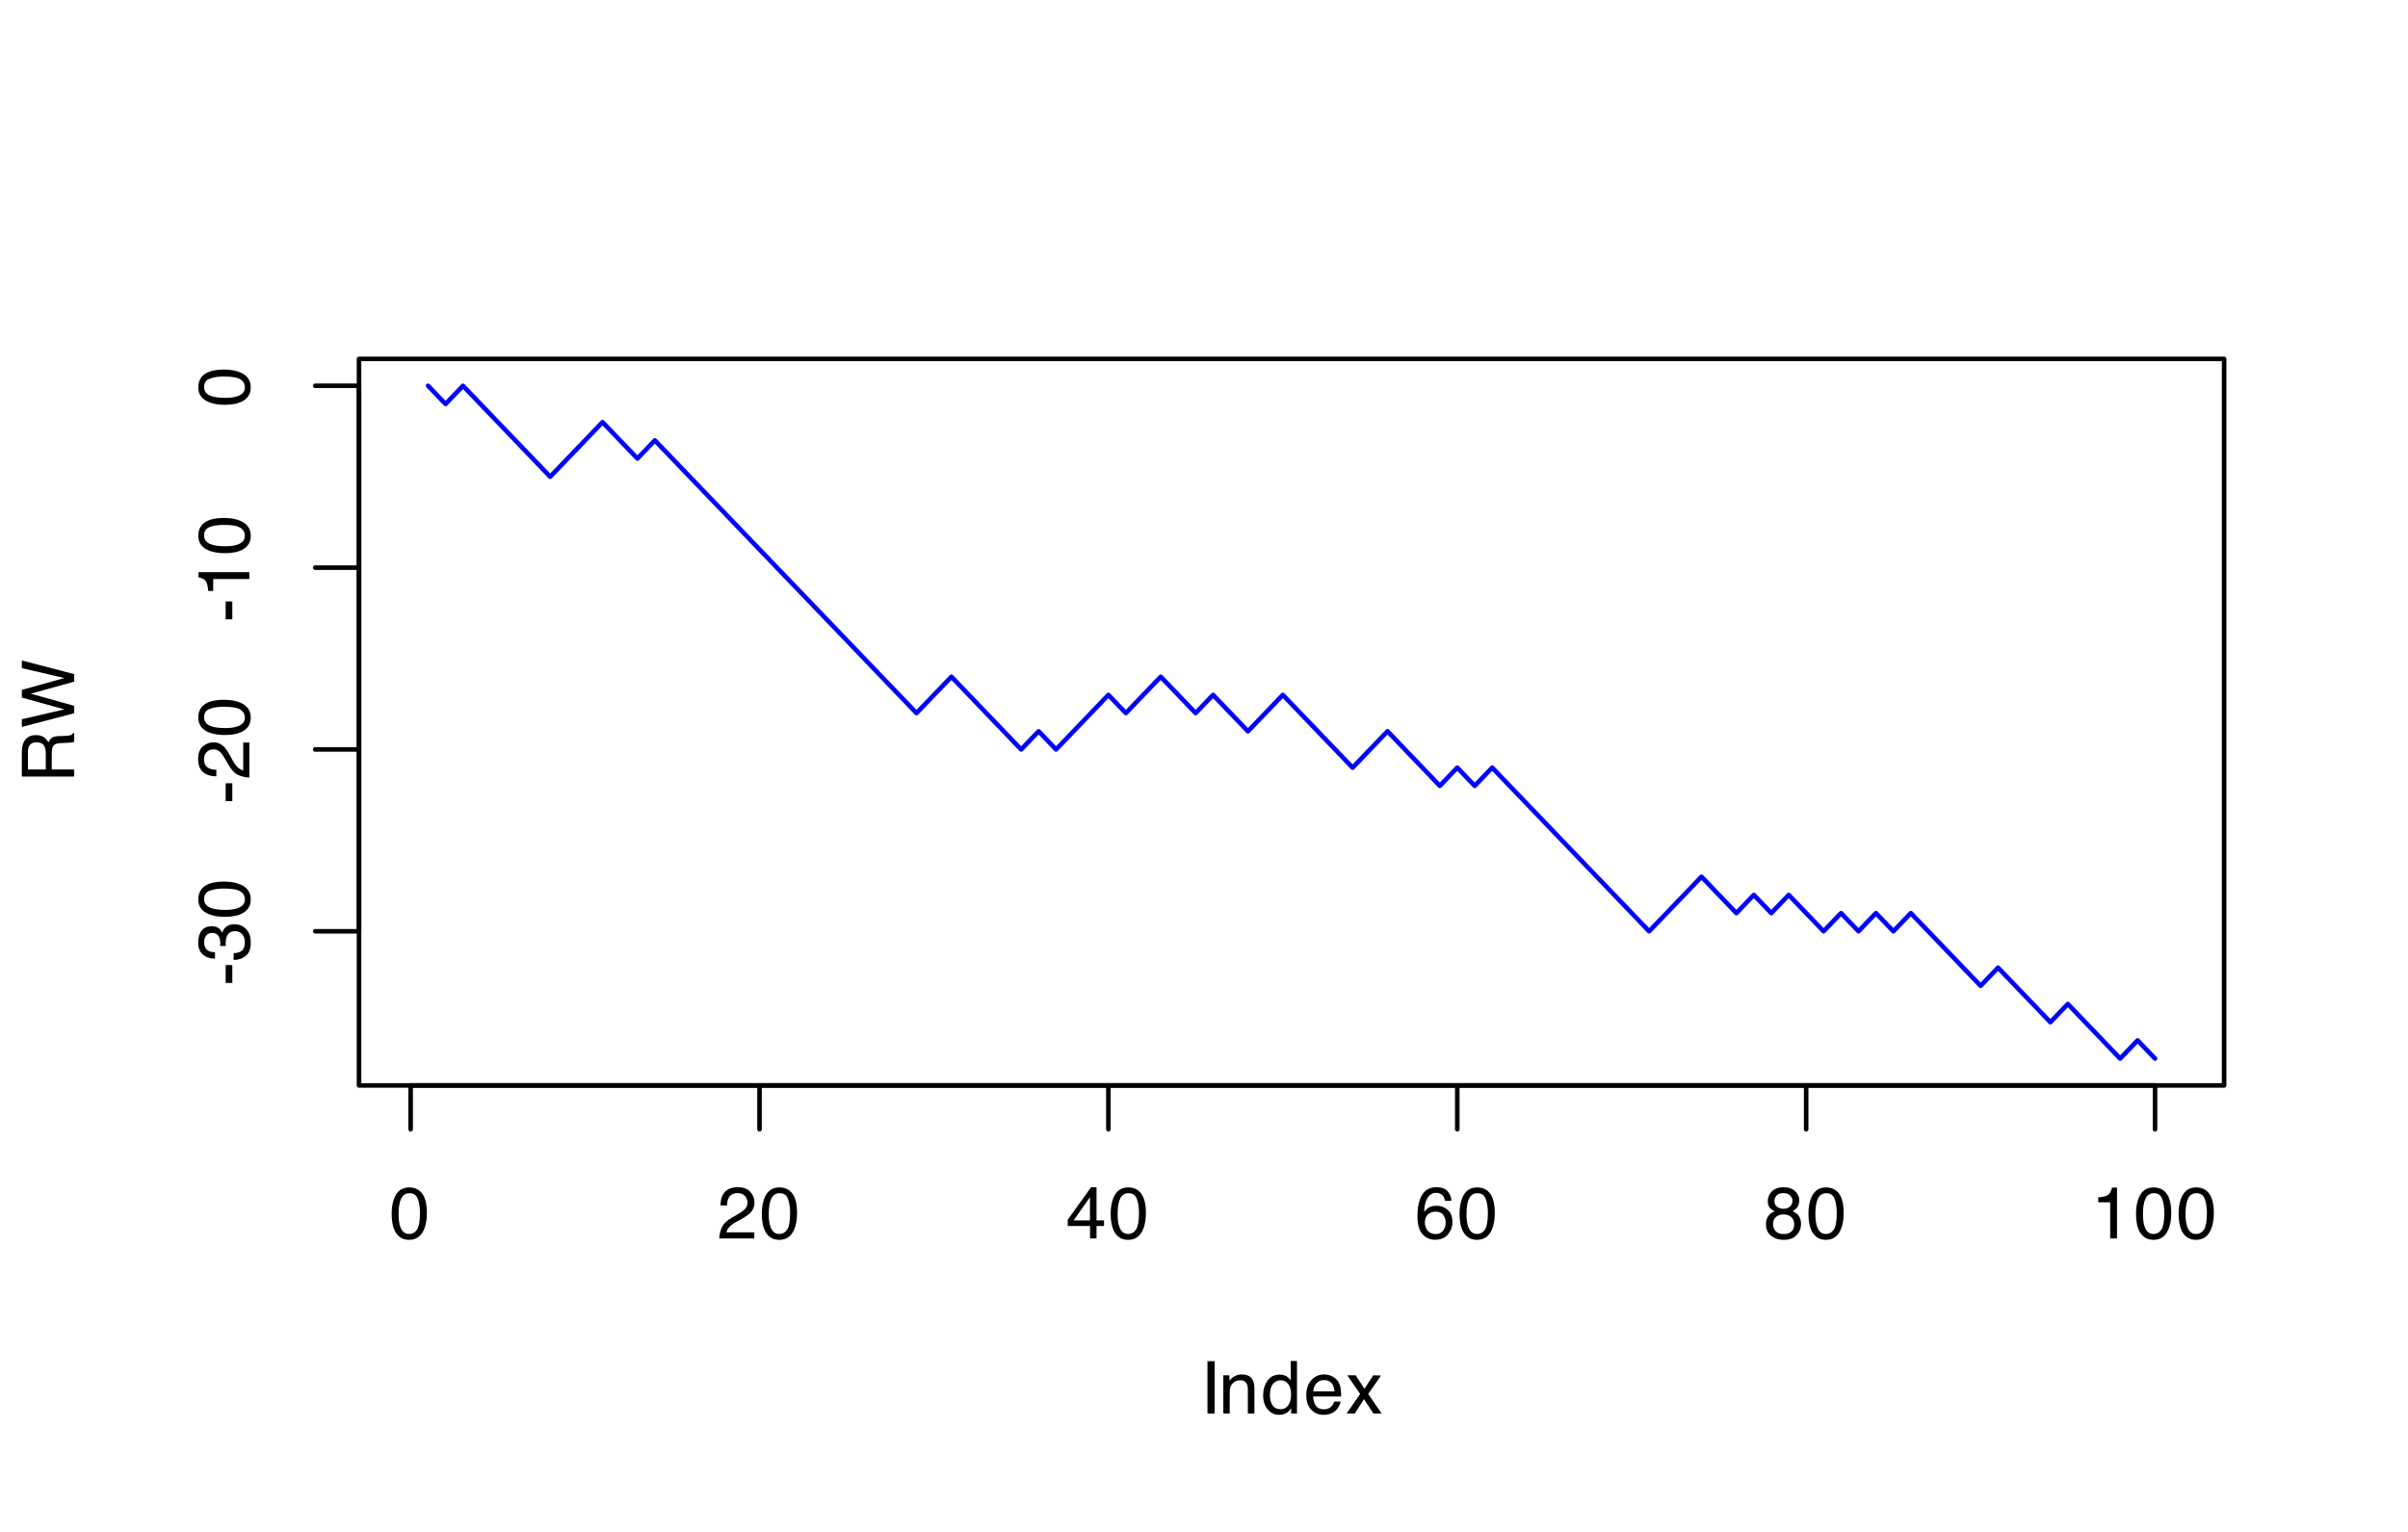
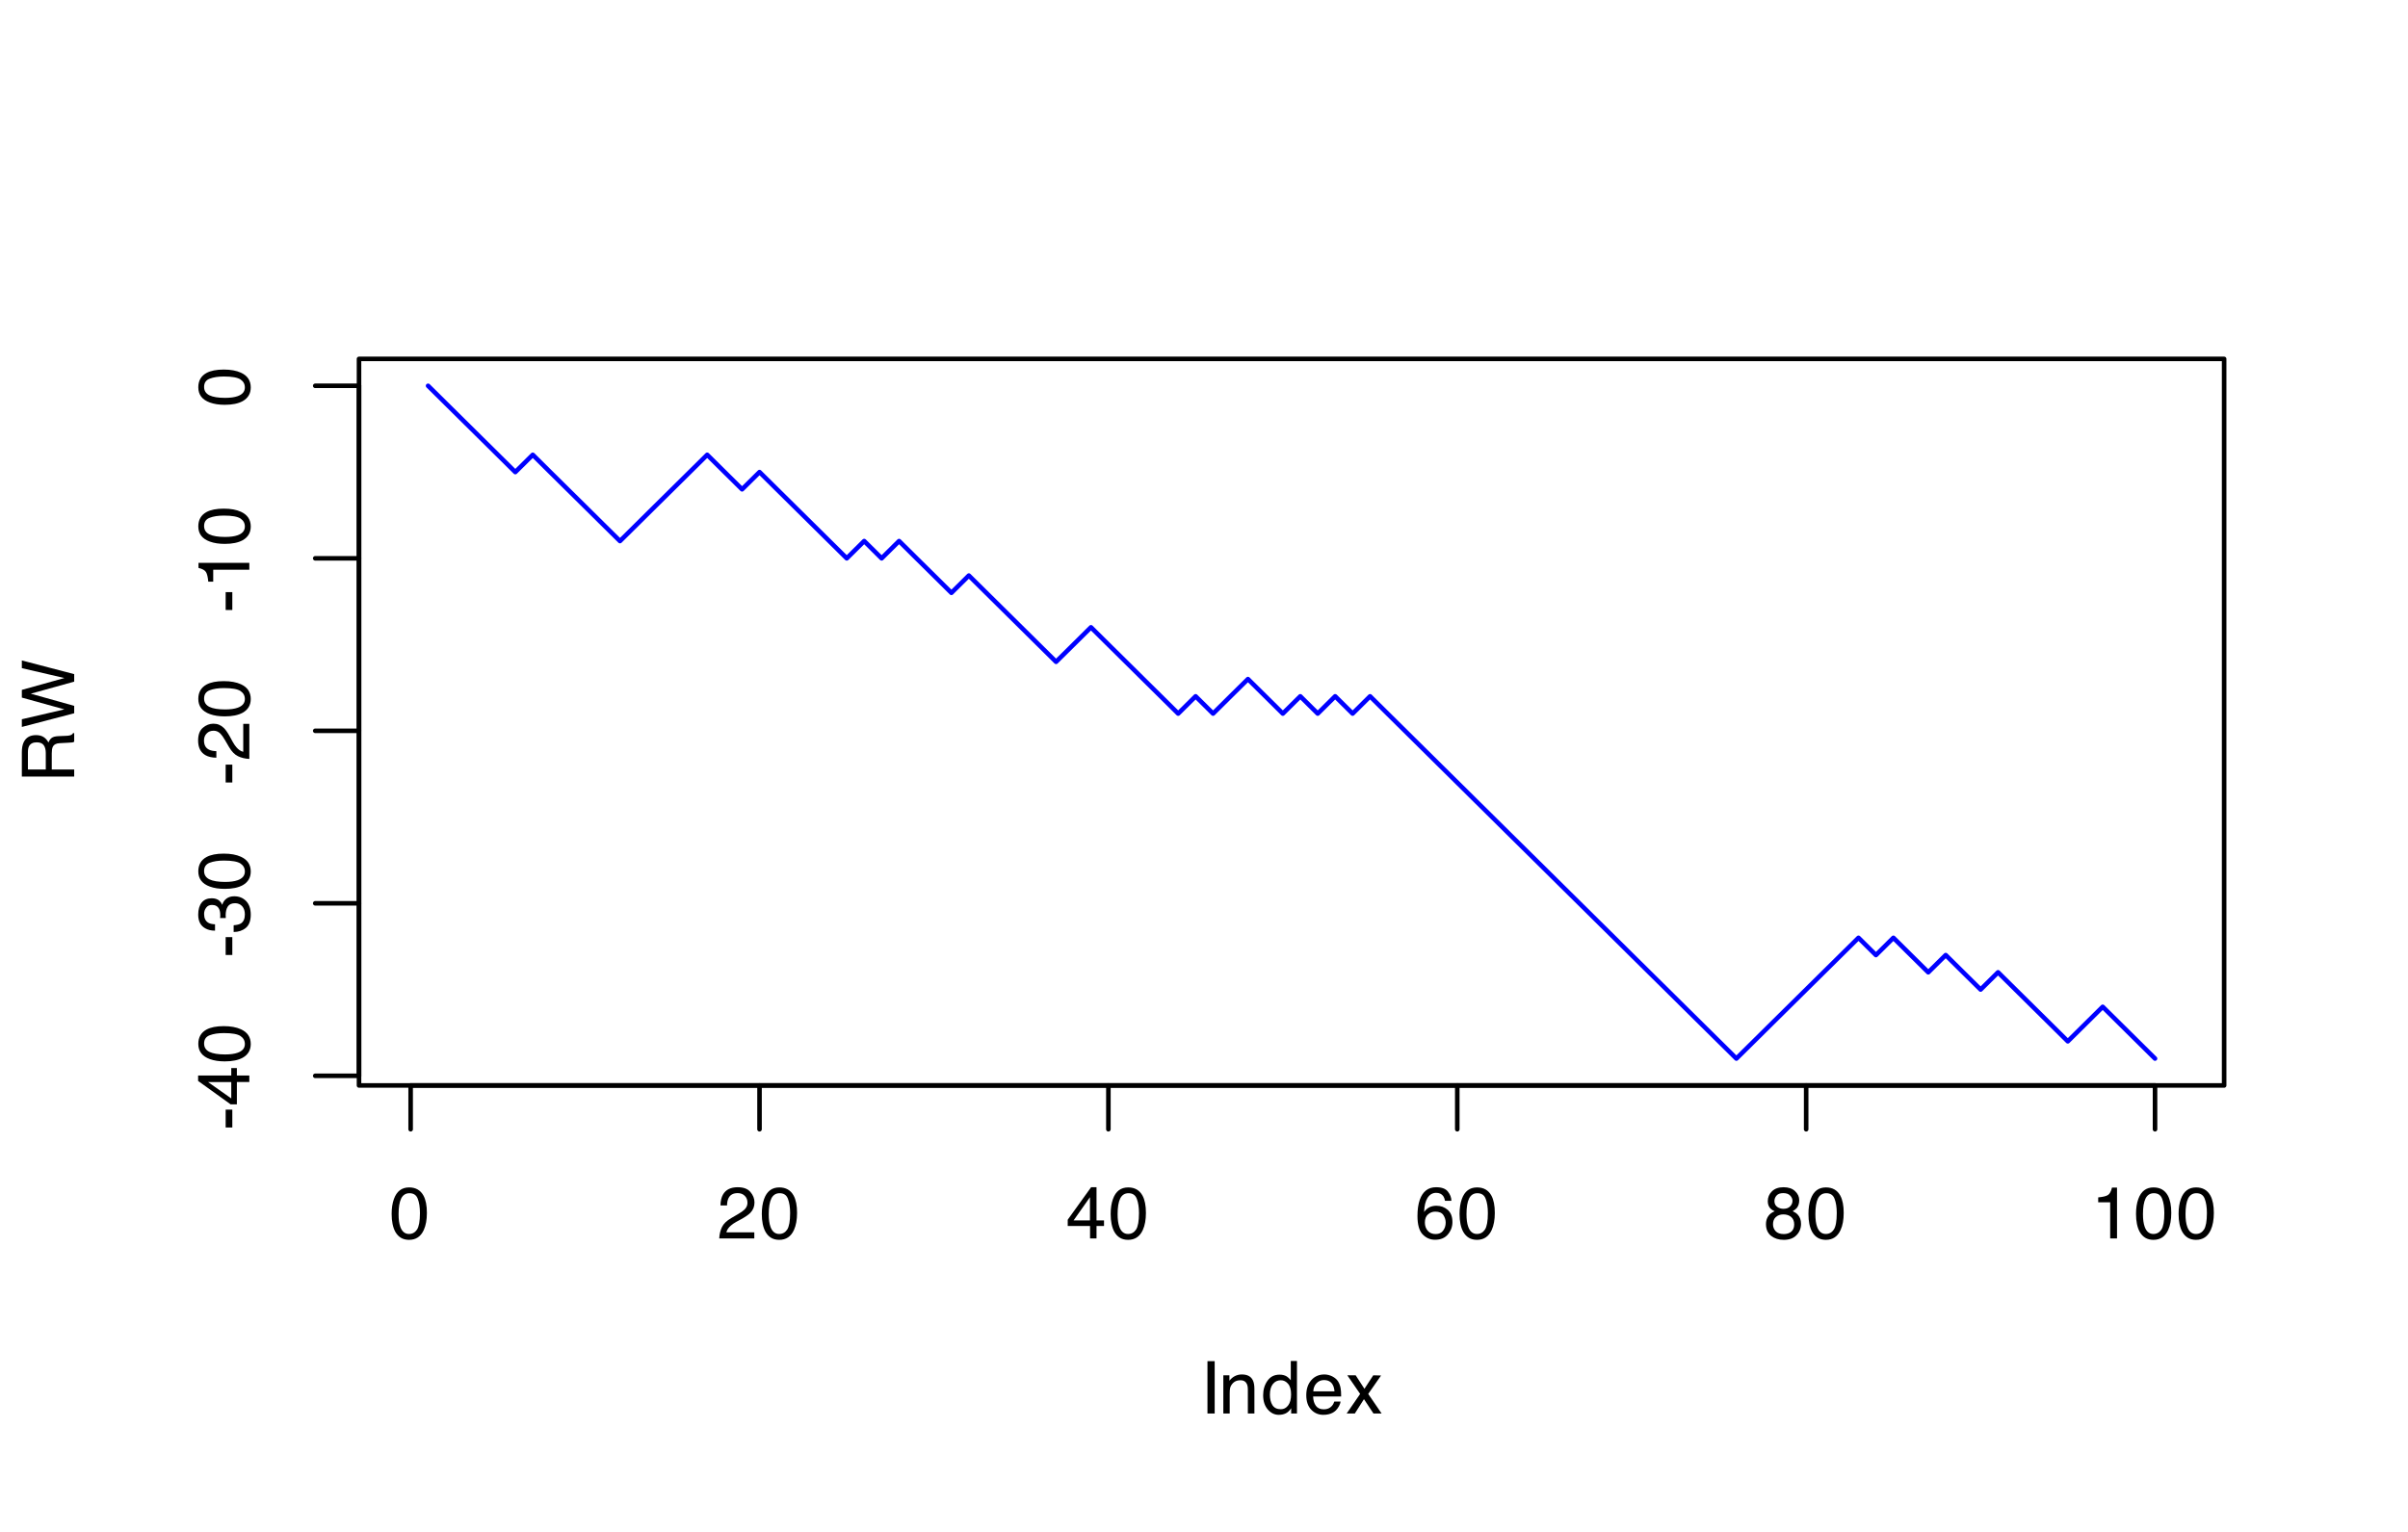
<svg xmlns="http://www.w3.org/2000/svg" xmlns:xlink="http://www.w3.org/1999/xlink" width="396pt" height="252pt" viewBox="0 0 396 252">
  <defs>
    <g>
      <g id="glyph-0-0">
        <path d="M 0.391 0 L 0.391 -8.609 L 7.219 -8.609 L 7.219 0 Z M 6.141 -1.078 L 6.141 -7.531 L 1.469 -7.531 L 1.469 -1.078 Z M 6.141 -1.078 " />
      </g>
      <g id="glyph-0-1">
        <path d="M 3.25 -8.391 C 4.332 -8.391 5.117 -7.941 5.609 -7.047 C 5.984 -6.359 6.172 -5.41 6.172 -4.203 C 6.172 -3.066 6 -2.125 5.656 -1.375 C 5.164 -0.301 4.359 0.234 3.234 0.234 C 2.234 0.234 1.484 -0.203 0.984 -1.078 C 0.578 -1.816 0.375 -2.801 0.375 -4.031 C 0.375 -4.977 0.5 -5.797 0.75 -6.484 C 1.207 -7.754 2.039 -8.391 3.25 -8.391 Z M 3.234 -0.734 C 3.785 -0.734 4.223 -0.973 4.547 -1.453 C 4.867 -1.941 5.031 -2.848 5.031 -4.172 C 5.031 -5.117 4.91 -5.898 4.672 -6.516 C 4.441 -7.129 3.988 -7.438 3.312 -7.438 C 2.688 -7.438 2.227 -7.145 1.938 -6.562 C 1.656 -5.977 1.516 -5.117 1.516 -3.984 C 1.516 -3.129 1.609 -2.441 1.797 -1.922 C 2.078 -1.129 2.555 -0.734 3.234 -0.734 Z M 3.234 -0.734 " />
      </g>
      <g id="glyph-0-2">
        <path d="M 0.375 0 C 0.414 -0.719 0.566 -1.344 0.828 -1.875 C 1.086 -2.414 1.594 -2.906 2.344 -3.344 L 3.469 -4 C 3.969 -4.289 4.32 -4.539 4.531 -4.75 C 4.852 -5.07 5.016 -5.441 5.016 -5.859 C 5.016 -6.348 4.863 -6.734 4.562 -7.016 C 4.27 -7.305 3.883 -7.453 3.406 -7.453 C 2.676 -7.453 2.176 -7.18 1.906 -6.641 C 1.75 -6.336 1.664 -5.93 1.656 -5.422 L 0.578 -5.422 C 0.586 -6.148 0.723 -6.742 0.984 -7.203 C 1.441 -8.016 2.25 -8.422 3.406 -8.422 C 4.363 -8.422 5.062 -8.16 5.5 -7.641 C 5.945 -7.117 6.172 -6.539 6.172 -5.906 C 6.172 -5.238 5.938 -4.664 5.469 -4.188 C 5.195 -3.906 4.707 -3.566 4 -3.172 L 3.188 -2.734 C 2.812 -2.523 2.516 -2.32 2.297 -2.125 C 1.898 -1.789 1.648 -1.414 1.547 -1 L 6.141 -1 L 6.141 0 Z M 0.375 0 " />
      </g>
      <g id="glyph-0-3">
        <path d="M 3.969 -2.969 L 3.969 -6.781 L 1.281 -2.969 Z M 3.984 0 L 3.984 -2.047 L 0.312 -2.047 L 0.312 -3.078 L 4.156 -8.422 L 5.047 -8.422 L 5.047 -2.969 L 6.281 -2.969 L 6.281 -2.047 L 5.047 -2.047 L 5.047 0 Z M 3.984 0 " />
      </g>
      <g id="glyph-0-4">
        <path d="M 3.516 -8.422 C 4.453 -8.422 5.102 -8.176 5.469 -7.688 C 5.844 -7.207 6.031 -6.707 6.031 -6.188 L 4.984 -6.188 C 4.922 -6.52 4.82 -6.781 4.688 -6.969 C 4.426 -7.32 4.039 -7.5 3.531 -7.5 C 2.938 -7.5 2.461 -7.223 2.109 -6.672 C 1.766 -6.129 1.578 -5.352 1.547 -4.344 C 1.785 -4.695 2.086 -4.961 2.453 -5.141 C 2.785 -5.297 3.16 -5.375 3.578 -5.375 C 4.285 -5.375 4.898 -5.148 5.422 -4.703 C 5.941 -4.254 6.203 -3.582 6.203 -2.688 C 6.203 -1.926 5.953 -1.25 5.453 -0.656 C 4.961 -0.07 4.258 0.219 3.344 0.219 C 2.551 0.219 1.867 -0.078 1.297 -0.672 C 0.734 -1.273 0.453 -2.281 0.453 -3.688 C 0.453 -4.727 0.578 -5.613 0.828 -6.344 C 1.316 -7.727 2.211 -8.422 3.516 -8.422 Z M 3.438 -0.719 C 3.988 -0.719 4.398 -0.906 4.672 -1.281 C 4.953 -1.656 5.094 -2.098 5.094 -2.609 C 5.094 -3.035 4.969 -3.441 4.719 -3.828 C 4.477 -4.211 4.031 -4.406 3.375 -4.406 C 2.926 -4.406 2.531 -4.254 2.188 -3.953 C 1.844 -3.66 1.672 -3.211 1.672 -2.609 C 1.672 -2.078 1.828 -1.629 2.141 -1.266 C 2.453 -0.898 2.883 -0.719 3.438 -0.719 Z M 3.438 -0.719 " />
      </g>
      <g id="glyph-0-5">
        <path d="M 3.266 -4.875 C 3.734 -4.875 4.098 -5.004 4.359 -5.266 C 4.617 -5.523 4.75 -5.832 4.75 -6.188 C 4.75 -6.5 4.625 -6.785 4.375 -7.047 C 4.125 -7.316 3.742 -7.453 3.234 -7.453 C 2.723 -7.453 2.352 -7.316 2.125 -7.047 C 1.895 -6.785 1.781 -6.484 1.781 -6.141 C 1.781 -5.742 1.926 -5.43 2.219 -5.203 C 2.52 -4.984 2.867 -4.875 3.266 -4.875 Z M 3.328 -0.719 C 3.816 -0.719 4.223 -0.848 4.547 -1.109 C 4.867 -1.379 5.031 -1.773 5.031 -2.297 C 5.031 -2.836 4.863 -3.25 4.531 -3.531 C 4.195 -3.812 3.77 -3.953 3.25 -3.953 C 2.75 -3.953 2.336 -3.805 2.016 -3.516 C 1.703 -3.234 1.547 -2.836 1.547 -2.328 C 1.547 -1.891 1.691 -1.508 1.984 -1.188 C 2.273 -0.875 2.723 -0.719 3.328 -0.719 Z M 1.828 -4.469 C 1.535 -4.594 1.305 -4.738 1.141 -4.906 C 0.836 -5.219 0.688 -5.625 0.688 -6.125 C 0.688 -6.75 0.91 -7.285 1.359 -7.734 C 1.816 -8.191 2.457 -8.422 3.281 -8.422 C 4.094 -8.422 4.723 -8.207 5.172 -7.781 C 5.629 -7.352 5.859 -6.859 5.859 -6.297 C 5.859 -5.773 5.727 -5.348 5.469 -5.016 C 5.32 -4.836 5.094 -4.66 4.781 -4.484 C 5.125 -4.328 5.395 -4.145 5.594 -3.938 C 5.969 -3.539 6.156 -3.031 6.156 -2.406 C 6.156 -1.664 5.906 -1.039 5.406 -0.531 C 4.914 -0.02 4.219 0.234 3.312 0.234 C 2.488 0.234 1.797 0.012 1.234 -0.422 C 0.672 -0.867 0.391 -1.516 0.391 -2.359 C 0.391 -2.848 0.508 -3.273 0.75 -3.641 C 0.988 -4.004 1.348 -4.281 1.828 -4.469 Z M 1.828 -4.469 " />
      </g>
      <g id="glyph-0-6">
        <path d="M 1.156 -5.938 L 1.156 -6.75 C 1.914 -6.82 2.441 -6.945 2.734 -7.125 C 3.035 -7.301 3.266 -7.711 3.422 -8.359 L 4.25 -8.359 L 4.25 0 L 3.125 0 L 3.125 -5.938 Z M 1.156 -5.938 " />
      </g>
      <g id="glyph-0-7">
        <path d="M 1.172 -8.609 L 2.359 -8.609 L 2.359 0 L 1.172 0 Z M 1.172 -8.609 " />
      </g>
      <g id="glyph-0-8">
        <path d="M 0.781 -6.281 L 1.781 -6.281 L 1.781 -5.391 C 2.07 -5.754 2.383 -6.016 2.719 -6.172 C 3.051 -6.336 3.422 -6.422 3.828 -6.422 C 4.711 -6.422 5.312 -6.109 5.625 -5.484 C 5.801 -5.141 5.891 -4.656 5.891 -4.031 L 5.891 0 L 4.812 0 L 4.812 -3.953 C 4.812 -4.336 4.754 -4.645 4.641 -4.875 C 4.453 -5.27 4.113 -5.469 3.625 -5.469 C 3.375 -5.469 3.172 -5.441 3.016 -5.391 C 2.723 -5.305 2.469 -5.133 2.25 -4.875 C 2.07 -4.664 1.957 -4.453 1.906 -4.234 C 1.852 -4.016 1.828 -3.695 1.828 -3.281 L 1.828 0 L 0.781 0 Z M 3.25 -6.422 Z M 3.25 -6.422 " />
      </g>
      <g id="glyph-0-9">
        <path d="M 1.438 -3.062 C 1.438 -2.395 1.578 -1.832 1.859 -1.375 C 2.148 -0.926 2.609 -0.703 3.234 -0.703 C 3.723 -0.703 4.125 -0.91 4.438 -1.328 C 4.758 -1.742 4.922 -2.348 4.922 -3.141 C 4.922 -3.93 4.754 -4.516 4.422 -4.891 C 4.098 -5.273 3.703 -5.469 3.234 -5.469 C 2.703 -5.469 2.27 -5.266 1.938 -4.859 C 1.602 -4.453 1.438 -3.852 1.438 -3.062 Z M 3.031 -6.391 C 3.508 -6.391 3.91 -6.285 4.234 -6.078 C 4.422 -5.961 4.633 -5.758 4.875 -5.469 L 4.875 -8.641 L 5.891 -8.641 L 5.891 0 L 4.938 0 L 4.938 -0.875 C 4.695 -0.488 4.406 -0.207 4.062 -0.031 C 3.727 0.133 3.344 0.219 2.906 0.219 C 2.207 0.219 1.602 -0.07 1.094 -0.656 C 0.582 -1.25 0.328 -2.031 0.328 -3 C 0.328 -3.914 0.562 -4.707 1.031 -5.375 C 1.5 -6.051 2.164 -6.391 3.031 -6.391 Z M 3.031 -6.391 " />
      </g>
      <g id="glyph-0-10">
        <path d="M 3.391 -6.422 C 3.836 -6.422 4.27 -6.316 4.688 -6.109 C 5.102 -5.898 5.422 -5.629 5.641 -5.297 C 5.848 -4.973 5.988 -4.602 6.062 -4.188 C 6.125 -3.895 6.156 -3.43 6.156 -2.797 L 1.547 -2.797 C 1.566 -2.16 1.719 -1.648 2 -1.266 C 2.281 -0.879 2.719 -0.688 3.312 -0.688 C 3.863 -0.688 4.301 -0.867 4.625 -1.234 C 4.812 -1.441 4.945 -1.688 5.031 -1.969 L 6.062 -1.969 C 6.039 -1.738 5.953 -1.484 5.797 -1.203 C 5.641 -0.922 5.469 -0.688 5.281 -0.5 C 4.957 -0.188 4.555 0.02 4.078 0.125 C 3.828 0.188 3.539 0.219 3.219 0.219 C 2.438 0.219 1.773 -0.062 1.234 -0.625 C 0.691 -1.195 0.422 -1.992 0.422 -3.016 C 0.422 -4.023 0.691 -4.844 1.234 -5.469 C 1.785 -6.102 2.504 -6.422 3.391 -6.422 Z M 5.062 -3.641 C 5.02 -4.098 4.922 -4.461 4.766 -4.734 C 4.484 -5.242 4.004 -5.5 3.328 -5.5 C 2.836 -5.5 2.426 -5.32 2.094 -4.969 C 1.77 -4.625 1.598 -4.18 1.578 -3.641 Z M 3.281 -6.422 Z M 3.281 -6.422 " />
      </g>
      <g id="glyph-0-11">
        <path d="M 0.172 -6.281 L 1.547 -6.281 L 2.984 -4.062 L 4.438 -6.281 L 5.719 -6.25 L 3.609 -3.219 L 5.812 0 L 4.469 0 L 2.906 -2.359 L 1.406 0 L 0.062 0 L 2.281 -3.219 Z M 0.172 -6.281 " />
      </g>
      <g id="glyph-1-0">
        <path d="M 0 -0.391 L -8.609 -0.391 L -8.609 -7.219 L 0 -7.219 Z M -1.078 -6.141 L -7.531 -6.141 L -7.531 -1.469 L -1.078 -1.469 Z M -1.078 -6.141 " />
      </g>
      <g id="glyph-1-1">
        <path d="M -3.891 -0.5 L -3.891 -3.438 L -2.797 -3.438 L -2.797 -0.5 Z M -3.891 -0.5 " />
      </g>
      <g id="glyph-1-2">
-         <path d="M 0.234 -3.125 C 0.234 -2.125 -0.035 -1.398 -0.578 -0.953 C -1.129 -0.504 -1.797 -0.281 -2.578 -0.281 L -2.578 -1.391 C -2.035 -1.43 -1.641 -1.531 -1.391 -1.688 C -0.953 -1.969 -0.734 -2.461 -0.734 -3.172 C -0.734 -3.734 -0.879 -4.18 -1.172 -4.516 C -1.473 -4.848 -1.859 -5.016 -2.328 -5.016 C -2.898 -5.016 -3.301 -4.836 -3.531 -4.484 C -3.77 -4.129 -3.891 -3.641 -3.891 -3.016 C -3.891 -2.941 -3.883 -2.867 -3.875 -2.797 C -3.875 -2.723 -3.875 -2.648 -3.875 -2.578 L -4.812 -2.578 C -4.789 -2.691 -4.781 -2.785 -4.781 -2.859 C -4.781 -2.93 -4.781 -3.008 -4.781 -3.094 C -4.781 -3.488 -4.844 -3.812 -4.969 -4.062 C -5.188 -4.508 -5.578 -4.734 -6.141 -4.734 C -6.555 -4.734 -6.875 -4.582 -7.094 -4.281 C -7.32 -3.988 -7.438 -3.645 -7.438 -3.25 C -7.438 -2.551 -7.203 -2.066 -6.734 -1.797 C -6.484 -1.648 -6.117 -1.566 -5.641 -1.547 L -5.641 -0.5 C -6.266 -0.5 -6.797 -0.625 -7.234 -0.875 C -8.016 -1.301 -8.406 -2.055 -8.406 -3.141 C -8.406 -3.992 -8.211 -4.656 -7.828 -5.125 C -7.453 -5.594 -6.898 -5.828 -6.172 -5.828 C -5.66 -5.828 -5.242 -5.691 -4.922 -5.422 C -4.723 -5.242 -4.566 -5.02 -4.453 -4.75 C -4.328 -5.188 -4.094 -5.531 -3.75 -5.781 C -3.406 -6.031 -2.984 -6.156 -2.484 -6.156 C -1.68 -6.156 -1.023 -5.891 -0.516 -5.359 C -0.016 -4.836 0.234 -4.094 0.234 -3.125 Z M 0.234 -3.125 " />
+         <path d="M -2.969 -3.969 L -6.781 -3.969 L -2.969 -1.281 Z M 0 -3.984 L -2.047 -3.984 L -2.047 -0.312 L -3.078 -0.312 L -8.422 -4.156 L -8.422 -5.047 L -2.969 -5.047 L -2.969 -6.281 L -2.047 -6.281 L -2.047 -5.047 L 0 -5.047 Z M 0 -3.984 " />
      </g>
      <g id="glyph-1-3">
        <path d="M -8.391 -3.25 C -8.391 -4.332 -7.941 -5.117 -7.047 -5.609 C -6.359 -5.984 -5.41 -6.172 -4.203 -6.172 C -3.066 -6.172 -2.125 -6 -1.375 -5.656 C -0.301 -5.164 0.234 -4.359 0.234 -3.234 C 0.234 -2.234 -0.203 -1.484 -1.078 -0.984 C -1.816 -0.578 -2.801 -0.375 -4.031 -0.375 C -4.977 -0.375 -5.797 -0.5 -6.484 -0.75 C -7.754 -1.207 -8.391 -2.039 -8.391 -3.25 Z M -0.734 -3.234 C -0.734 -3.785 -0.973 -4.223 -1.453 -4.547 C -1.941 -4.867 -2.848 -5.031 -4.172 -5.031 C -5.117 -5.031 -5.898 -4.91 -6.516 -4.672 C -7.129 -4.441 -7.438 -3.988 -7.438 -3.312 C -7.438 -2.688 -7.145 -2.227 -6.562 -1.938 C -5.977 -1.656 -5.117 -1.516 -3.984 -1.516 C -3.129 -1.516 -2.441 -1.609 -1.922 -1.797 C -1.129 -2.078 -0.734 -2.555 -0.734 -3.234 Z M -0.734 -3.234 " />
      </g>
      <g id="glyph-1-4">
+         <path d="M 0.234 -3.125 C 0.234 -2.125 -0.035 -1.398 -0.578 -0.953 C -1.129 -0.504 -1.797 -0.281 -2.578 -0.281 L -2.578 -1.391 C -2.035 -1.43 -1.641 -1.531 -1.391 -1.688 C -0.953 -1.969 -0.734 -2.461 -0.734 -3.172 C -0.734 -3.734 -0.879 -4.18 -1.172 -4.516 C -1.473 -4.848 -1.859 -5.016 -2.328 -5.016 C -2.898 -5.016 -3.301 -4.836 -3.531 -4.484 C -3.77 -4.129 -3.891 -3.641 -3.891 -3.016 C -3.891 -2.941 -3.883 -2.867 -3.875 -2.797 C -3.875 -2.723 -3.875 -2.648 -3.875 -2.578 L -4.812 -2.578 C -4.789 -2.691 -4.781 -2.785 -4.781 -2.859 C -4.781 -2.93 -4.781 -3.008 -4.781 -3.094 C -4.781 -3.488 -4.844 -3.812 -4.969 -4.062 C -5.188 -4.508 -5.578 -4.734 -6.141 -4.734 C -6.555 -4.734 -6.875 -4.582 -7.094 -4.281 C -7.32 -3.988 -7.438 -3.645 -7.438 -3.25 C -7.438 -2.551 -7.203 -2.066 -6.734 -1.797 C -6.484 -1.648 -6.117 -1.566 -5.641 -1.547 L -5.641 -0.5 C -6.266 -0.5 -6.797 -0.625 -7.234 -0.875 C -8.016 -1.301 -8.406 -2.055 -8.406 -3.141 C -8.406 -3.992 -8.211 -4.656 -7.828 -5.125 C -7.453 -5.594 -6.898 -5.828 -6.172 -5.828 C -5.66 -5.828 -5.242 -5.691 -4.922 -5.422 C -4.723 -5.242 -4.566 -5.02 -4.453 -4.75 C -4.328 -5.188 -4.094 -5.531 -3.75 -5.781 C -3.406 -6.031 -2.984 -6.156 -2.484 -6.156 C -1.68 -6.156 -1.023 -5.891 -0.516 -5.359 C -0.016 -4.836 0.234 -4.094 0.234 -3.125 Z M 0.234 -3.125 " />
+       </g>
+       <g id="glyph-1-5">
        <path d="M 0 -0.375 C -0.719 -0.414 -1.344 -0.566 -1.875 -0.828 C -2.414 -1.086 -2.906 -1.594 -3.344 -2.344 L -4 -3.469 C -4.289 -3.969 -4.539 -4.32 -4.75 -4.531 C -5.07 -4.852 -5.441 -5.016 -5.859 -5.016 C -6.348 -5.016 -6.734 -4.863 -7.016 -4.562 C -7.305 -4.27 -7.453 -3.883 -7.453 -3.406 C -7.453 -2.676 -7.18 -2.176 -6.641 -1.906 C -6.336 -1.75 -5.93 -1.664 -5.422 -1.656 L -5.422 -0.578 C -6.148 -0.586 -6.742 -0.723 -7.203 -0.984 C -8.016 -1.441 -8.422 -2.25 -8.422 -3.406 C -8.422 -4.363 -8.16 -5.062 -7.641 -5.5 C -7.117 -5.945 -6.539 -6.172 -5.906 -6.172 C -5.238 -6.172 -4.664 -5.938 -4.188 -5.469 C -3.906 -5.195 -3.566 -4.707 -3.172 -4 L -2.734 -3.188 C -2.523 -2.812 -2.32 -2.516 -2.125 -2.297 C -1.789 -1.898 -1.414 -1.648 -1 -1.547 L -1 -6.141 L 0 -6.141 Z M 0 -0.375 " />
      </g>
-       <g id="glyph-1-5">
+       <g id="glyph-1-6">
        <path d="M -5.938 -1.156 L -6.75 -1.156 C -6.82 -1.914 -6.945 -2.441 -7.125 -2.734 C -7.301 -3.035 -7.711 -3.266 -8.359 -3.422 L -8.359 -4.25 L 0 -4.25 L 0 -3.125 L -5.938 -3.125 Z M -5.938 -1.156 " />
      </g>
-       <g id="glyph-1-6">
+       <g id="glyph-1-7">
        <path d="M -4.672 -4.922 C -4.672 -5.461 -4.781 -5.891 -5 -6.203 C -5.219 -6.523 -5.609 -6.688 -6.172 -6.688 C -6.785 -6.688 -7.207 -6.469 -7.438 -6.031 C -7.551 -5.789 -7.609 -5.469 -7.609 -5.062 L -7.609 -2.219 L -4.672 -2.219 Z M -8.609 -1.062 L -8.609 -5.047 C -8.609 -5.703 -8.516 -6.238 -8.328 -6.656 C -7.953 -7.469 -7.27 -7.875 -6.281 -7.875 C -5.77 -7.875 -5.348 -7.766 -5.016 -7.547 C -4.691 -7.336 -4.43 -7.039 -4.234 -6.656 C -4.098 -7 -3.914 -7.254 -3.688 -7.422 C -3.469 -7.586 -3.109 -7.68 -2.609 -7.703 L -1.453 -7.75 C -1.129 -7.758 -0.883 -7.785 -0.719 -7.828 C -0.445 -7.898 -0.27 -8.023 -0.188 -8.203 L 0 -8.203 L 0 -6.781 C -0.07 -6.738 -0.164 -6.703 -0.281 -6.672 C -0.406 -6.648 -0.633 -6.633 -0.969 -6.625 L -2.406 -6.547 C -2.969 -6.523 -3.344 -6.316 -3.531 -5.922 C -3.633 -5.703 -3.688 -5.352 -3.688 -4.875 L -3.688 -2.219 L 0 -2.219 L 0 -1.062 Z M -8.609 -1.062 " />
      </g>
-       <g id="glyph-1-7">
+       <g id="glyph-1-8">
        <path d="M -8.609 -1.484 L -1.609 -3.109 L -8.609 -5.047 L -8.609 -6.312 L -1.609 -8.266 L -8.609 -9.891 L -8.609 -11.156 L 0 -8.906 L 0 -7.672 L -7.141 -5.688 L 0 -3.688 L 0 -2.469 L -8.609 -0.219 Z M -8.609 -1.484 " />
      </g>
    </g>
  </defs>
  <rect x="-39.6" y="-25.2" width="475.2" height="302.4" fill="rgb(100%, 100%, 100%)" fill-opacity="1" />
-   <path fill="none" stroke-width="0.75" stroke-linecap="round" stroke-linejoin="round" stroke="rgb(0%, 0%, 100%)" stroke-opacity="1" stroke-miterlimit="10" d="M 70.398 63.465 L 73.27 66.457 L 76.137 63.465 L 79.008 66.457 L 84.742 72.441 L 87.613 75.43 L 90.48 78.422 L 93.348 75.43 L 96.219 72.441 L 99.086 69.449 L 101.957 72.441 L 104.824 75.43 L 107.691 72.441 L 110.562 75.43 L 113.43 78.422 L 116.301 81.414 L 119.168 84.402 L 122.035 87.395 L 124.906 90.387 L 127.773 93.375 L 130.641 96.367 L 133.512 99.359 L 136.379 102.348 L 139.25 105.34 L 144.984 111.324 L 147.855 114.312 L 150.723 117.305 L 153.594 114.312 L 156.461 111.324 L 159.328 114.312 L 162.199 117.305 L 165.066 120.297 L 167.934 123.285 L 170.805 120.297 L 173.672 123.285 L 176.543 120.297 L 182.277 114.312 L 185.148 117.305 L 188.016 114.312 L 190.887 111.324 L 193.754 114.312 L 196.621 117.305 L 199.492 114.312 L 205.227 120.297 L 208.098 117.305 L 210.965 114.312 L 213.836 117.305 L 216.703 120.297 L 219.57 123.285 L 222.441 126.277 L 225.309 123.285 L 228.18 120.297 L 231.047 123.285 L 233.914 126.277 L 236.785 129.27 L 239.652 126.277 L 242.52 129.27 L 245.391 126.277 L 248.258 129.27 L 251.129 132.258 L 256.863 138.242 L 259.734 141.234 L 262.602 144.223 L 265.473 147.215 L 268.34 150.207 L 271.207 153.195 L 274.078 150.207 L 279.812 144.223 L 282.684 147.215 L 285.551 150.207 L 288.422 147.215 L 291.289 150.207 L 294.156 147.215 L 297.027 150.207 L 299.895 153.195 L 302.762 150.207 L 305.633 153.195 L 308.5 150.207 L 311.371 153.195 L 314.238 150.207 L 317.105 153.195 L 319.977 156.188 L 322.844 159.18 L 325.715 162.168 L 328.582 159.18 L 331.449 162.168 L 334.32 165.16 L 337.188 168.152 L 340.055 165.16 L 342.926 168.152 L 345.793 171.141 L 348.664 174.133 L 351.531 171.141 L 354.398 174.133 " />
+   <path fill="none" stroke-width="0.75" stroke-linecap="round" stroke-linejoin="round" stroke="rgb(0%, 0%, 100%)" stroke-opacity="1" stroke-miterlimit="10" d="M 70.398 63.465 L 73.27 66.305 L 76.137 69.141 L 79.008 71.98 L 81.875 74.816 L 84.742 77.656 L 87.613 74.816 L 90.48 77.656 L 93.348 80.492 L 96.219 83.328 L 99.086 86.168 L 101.957 89.004 L 104.824 86.168 L 107.691 83.328 L 110.562 80.492 L 113.43 77.656 L 116.301 74.816 L 119.168 77.656 L 122.035 80.492 L 124.906 77.656 L 130.641 83.328 L 133.512 86.168 L 136.379 89.004 L 139.25 91.844 L 142.117 89.004 L 144.984 91.844 L 147.855 89.004 L 150.723 91.844 L 153.594 94.68 L 156.461 97.52 L 159.328 94.68 L 162.199 97.52 L 167.934 103.191 L 170.805 106.031 L 173.672 108.867 L 176.543 106.031 L 179.41 103.191 L 182.277 106.031 L 185.148 108.867 L 188.016 111.707 L 190.887 114.543 L 193.754 117.383 L 196.621 114.543 L 199.492 117.383 L 202.359 114.543 L 205.227 111.707 L 208.098 114.543 L 210.965 117.383 L 213.836 114.543 L 216.703 117.383 L 219.57 114.543 L 222.441 117.383 L 225.309 114.543 L 228.18 117.383 L 233.914 123.055 L 236.785 125.895 L 239.652 128.73 L 242.52 131.57 L 245.391 134.406 L 248.258 137.246 L 251.129 140.082 L 253.996 142.918 L 256.863 145.758 L 259.734 148.594 L 262.602 151.434 L 265.473 154.27 L 268.34 157.109 L 271.207 159.945 L 274.078 162.781 L 276.945 165.621 L 279.812 168.457 L 282.684 171.297 L 285.551 174.133 L 288.422 171.297 L 291.289 168.457 L 294.156 165.621 L 297.027 162.781 L 302.762 157.109 L 305.633 154.27 L 308.5 157.109 L 311.371 154.27 L 314.238 157.109 L 317.105 159.945 L 319.977 157.109 L 322.844 159.945 L 325.715 162.781 L 328.582 159.945 L 331.449 162.781 L 334.32 165.621 L 337.188 168.457 L 340.055 171.297 L 342.926 168.457 L 345.793 165.621 L 348.664 168.457 L 351.531 171.297 L 354.398 174.133 " />
  <path fill="none" stroke-width="0.75" stroke-linecap="round" stroke-linejoin="round" stroke="rgb(0%, 0%, 0%)" stroke-opacity="1" stroke-miterlimit="10" d="M 67.531 178.559 L 354.398 178.559 " />
  <path fill="none" stroke-width="0.75" stroke-linecap="round" stroke-linejoin="round" stroke="rgb(0%, 0%, 0%)" stroke-opacity="1" stroke-miterlimit="10" d="M 67.531 178.559 L 67.531 185.762 " />
  <path fill="none" stroke-width="0.75" stroke-linecap="round" stroke-linejoin="round" stroke="rgb(0%, 0%, 0%)" stroke-opacity="1" stroke-miterlimit="10" d="M 124.906 178.559 L 124.906 185.762 " />
  <path fill="none" stroke-width="0.75" stroke-linecap="round" stroke-linejoin="round" stroke="rgb(0%, 0%, 0%)" stroke-opacity="1" stroke-miterlimit="10" d="M 182.277 178.559 L 182.277 185.762 " />
  <path fill="none" stroke-width="0.75" stroke-linecap="round" stroke-linejoin="round" stroke="rgb(0%, 0%, 0%)" stroke-opacity="1" stroke-miterlimit="10" d="M 239.652 178.559 L 239.652 185.762 " />
  <path fill="none" stroke-width="0.75" stroke-linecap="round" stroke-linejoin="round" stroke="rgb(0%, 0%, 0%)" stroke-opacity="1" stroke-miterlimit="10" d="M 297.027 178.559 L 297.027 185.762 " />
  <path fill="none" stroke-width="0.75" stroke-linecap="round" stroke-linejoin="round" stroke="rgb(0%, 0%, 0%)" stroke-opacity="1" stroke-miterlimit="10" d="M 354.398 178.559 L 354.398 185.762 " />
  <g fill="rgb(0%, 0%, 0%)" fill-opacity="1">
    <use xlink:href="#glyph-0-1" x="64.031" y="203.721" />
  </g>
  <g fill="rgb(0%, 0%, 0%)" fill-opacity="1">
    <use xlink:href="#glyph-0-2" x="117.906" y="203.721" />
    <use xlink:href="#glyph-0-1" x="124.906" y="203.721" />
  </g>
  <g fill="rgb(0%, 0%, 0%)" fill-opacity="1">
    <use xlink:href="#glyph-0-3" x="175.277" y="203.721" />
    <use xlink:href="#glyph-0-1" x="182.277" y="203.721" />
  </g>
  <g fill="rgb(0%, 0%, 0%)" fill-opacity="1">
    <use xlink:href="#glyph-0-4" x="232.652" y="203.721" />
    <use xlink:href="#glyph-0-1" x="239.652" y="203.721" />
  </g>
  <g fill="rgb(0%, 0%, 0%)" fill-opacity="1">
    <use xlink:href="#glyph-0-5" x="290.027" y="203.721" />
    <use xlink:href="#glyph-0-1" x="297.027" y="203.721" />
  </g>
  <g fill="rgb(0%, 0%, 0%)" fill-opacity="1">
    <use xlink:href="#glyph-0-6" x="343.898" y="203.721" />
    <use xlink:href="#glyph-0-1" x="350.898" y="203.721" />
    <use xlink:href="#glyph-0-1" x="357.898" y="203.721" />
  </g>
-   <path fill="none" stroke-width="0.75" stroke-linecap="round" stroke-linejoin="round" stroke="rgb(0%, 0%, 0%)" stroke-opacity="1" stroke-miterlimit="10" d="M 59.039 153.195 L 59.039 63.465 " />
-   <path fill="none" stroke-width="0.75" stroke-linecap="round" stroke-linejoin="round" stroke="rgb(0%, 0%, 0%)" stroke-opacity="1" stroke-miterlimit="10" d="M 59.039 153.195 L 51.84 153.195 " />
-   <path fill="none" stroke-width="0.75" stroke-linecap="round" stroke-linejoin="round" stroke="rgb(0%, 0%, 0%)" stroke-opacity="1" stroke-miterlimit="10" d="M 59.039 123.285 L 51.84 123.285 " />
-   <path fill="none" stroke-width="0.75" stroke-linecap="round" stroke-linejoin="round" stroke="rgb(0%, 0%, 0%)" stroke-opacity="1" stroke-miterlimit="10" d="M 59.039 93.375 L 51.84 93.375 " />
+   <path fill="none" stroke-width="0.75" stroke-linecap="round" stroke-linejoin="round" stroke="rgb(0%, 0%, 0%)" stroke-opacity="1" stroke-miterlimit="10" d="M 59.039 176.973 L 59.039 63.465 " />
+   <path fill="none" stroke-width="0.75" stroke-linecap="round" stroke-linejoin="round" stroke="rgb(0%, 0%, 0%)" stroke-opacity="1" stroke-miterlimit="10" d="M 59.039 176.973 L 51.84 176.973 " />
+   <path fill="none" stroke-width="0.75" stroke-linecap="round" stroke-linejoin="round" stroke="rgb(0%, 0%, 0%)" stroke-opacity="1" stroke-miterlimit="10" d="M 59.039 148.594 L 51.84 148.594 " />
+   <path fill="none" stroke-width="0.75" stroke-linecap="round" stroke-linejoin="round" stroke="rgb(0%, 0%, 0%)" stroke-opacity="1" stroke-miterlimit="10" d="M 59.039 120.219 L 51.84 120.219 " />
+   <path fill="none" stroke-width="0.75" stroke-linecap="round" stroke-linejoin="round" stroke="rgb(0%, 0%, 0%)" stroke-opacity="1" stroke-miterlimit="10" d="M 59.039 91.844 L 51.84 91.844 " />
  <path fill="none" stroke-width="0.75" stroke-linecap="round" stroke-linejoin="round" stroke="rgb(0%, 0%, 0%)" stroke-opacity="1" stroke-miterlimit="10" d="M 59.039 63.465 L 51.84 63.465 " />
  <g fill="rgb(0%, 0%, 0%)" fill-opacity="1">
-     <use xlink:href="#glyph-1-1" x="41.002" y="162.195" />
-     <use xlink:href="#glyph-1-2" x="41.002" y="158.195" />
-     <use xlink:href="#glyph-1-3" x="41.002" y="151.195" />
+     <use xlink:href="#glyph-1-1" x="41.002" y="185.973" />
+     <use xlink:href="#glyph-1-2" x="41.002" y="181.973" />
+     <use xlink:href="#glyph-1-3" x="41.002" y="174.973" />
  </g>
  <g fill="rgb(0%, 0%, 0%)" fill-opacity="1">
-     <use xlink:href="#glyph-1-1" x="41.002" y="132.285" />
-     <use xlink:href="#glyph-1-4" x="41.002" y="128.285" />
-     <use xlink:href="#glyph-1-3" x="41.002" y="121.285" />
+     <use xlink:href="#glyph-1-1" x="41.002" y="157.594" />
+     <use xlink:href="#glyph-1-4" x="41.002" y="153.594" />
+     <use xlink:href="#glyph-1-3" x="41.002" y="146.594" />
  </g>
  <g fill="rgb(0%, 0%, 0%)" fill-opacity="1">
-     <use xlink:href="#glyph-1-1" x="41.002" y="102.375" />
-     <use xlink:href="#glyph-1-5" x="41.002" y="98.375" />
-     <use xlink:href="#glyph-1-3" x="41.002" y="91.375" />
+     <use xlink:href="#glyph-1-1" x="41.002" y="129.219" />
+     <use xlink:href="#glyph-1-5" x="41.002" y="125.219" />
+     <use xlink:href="#glyph-1-3" x="41.002" y="118.219" />
+   </g>
+   <g fill="rgb(0%, 0%, 0%)" fill-opacity="1">
+     <use xlink:href="#glyph-1-1" x="41.002" y="100.844" />
+     <use xlink:href="#glyph-1-6" x="41.002" y="96.844" />
+     <use xlink:href="#glyph-1-3" x="41.002" y="89.844" />
  </g>
  <g fill="rgb(0%, 0%, 0%)" fill-opacity="1">
    <use xlink:href="#glyph-1-3" x="41.002" y="66.965" />
  </g>
  <path fill="none" stroke-width="0.75" stroke-linecap="round" stroke-linejoin="round" stroke="rgb(0%, 0%, 0%)" stroke-opacity="1" stroke-miterlimit="10" d="M 59.039 178.559 L 365.762 178.559 L 365.762 59.039 L 59.039 59.039 Z M 59.039 178.559 " />
  <g fill="rgb(0%, 0%, 0%)" fill-opacity="1">
    <use xlink:href="#glyph-0-7" x="197.398" y="232.521" />
    <use xlink:href="#glyph-0-8" x="200.398" y="232.521" />
    <use xlink:href="#glyph-0-9" x="207.398" y="232.521" />
    <use xlink:href="#glyph-0-10" x="214.398" y="232.521" />
    <use xlink:href="#glyph-0-11" x="221.398" y="232.521" />
  </g>
  <g fill="rgb(0%, 0%, 0%)" fill-opacity="1">
-     <use xlink:href="#glyph-1-6" x="12.201" y="128.801" />
-     <use xlink:href="#glyph-1-7" x="12.201" y="119.801" />
+     <use xlink:href="#glyph-1-7" x="12.201" y="128.801" />
+     <use xlink:href="#glyph-1-8" x="12.201" y="119.801" />
  </g>
</svg>
